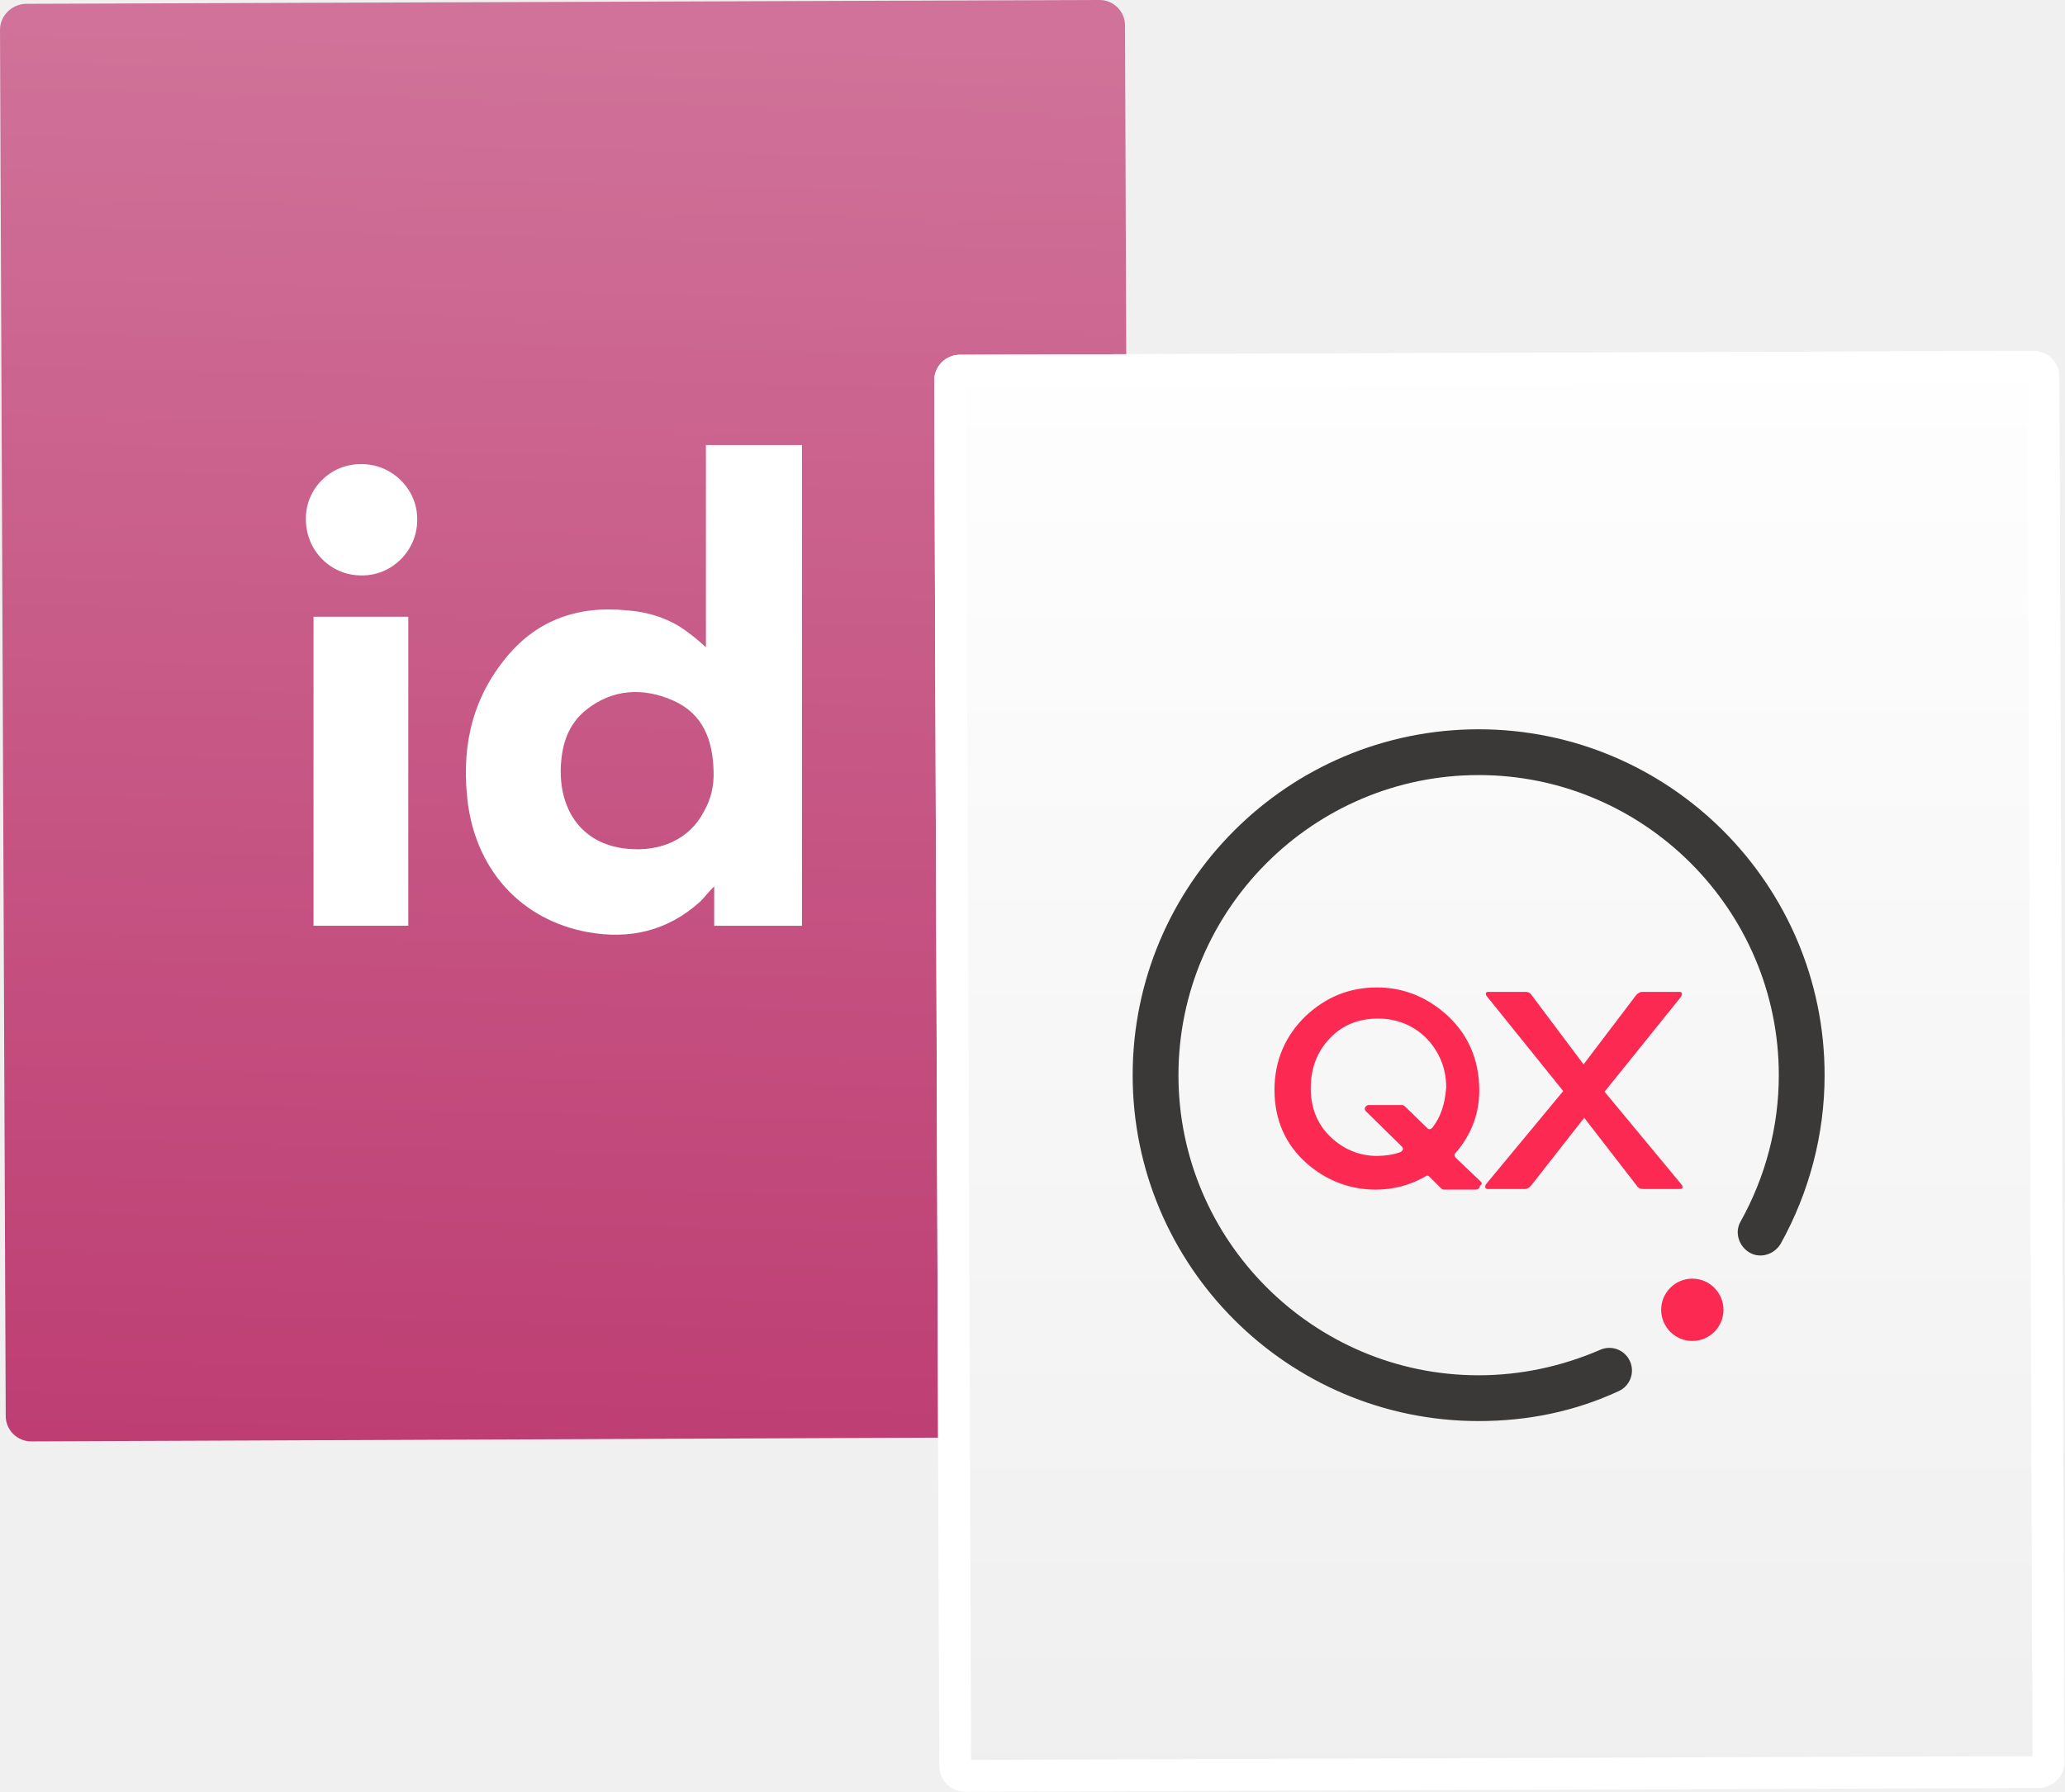
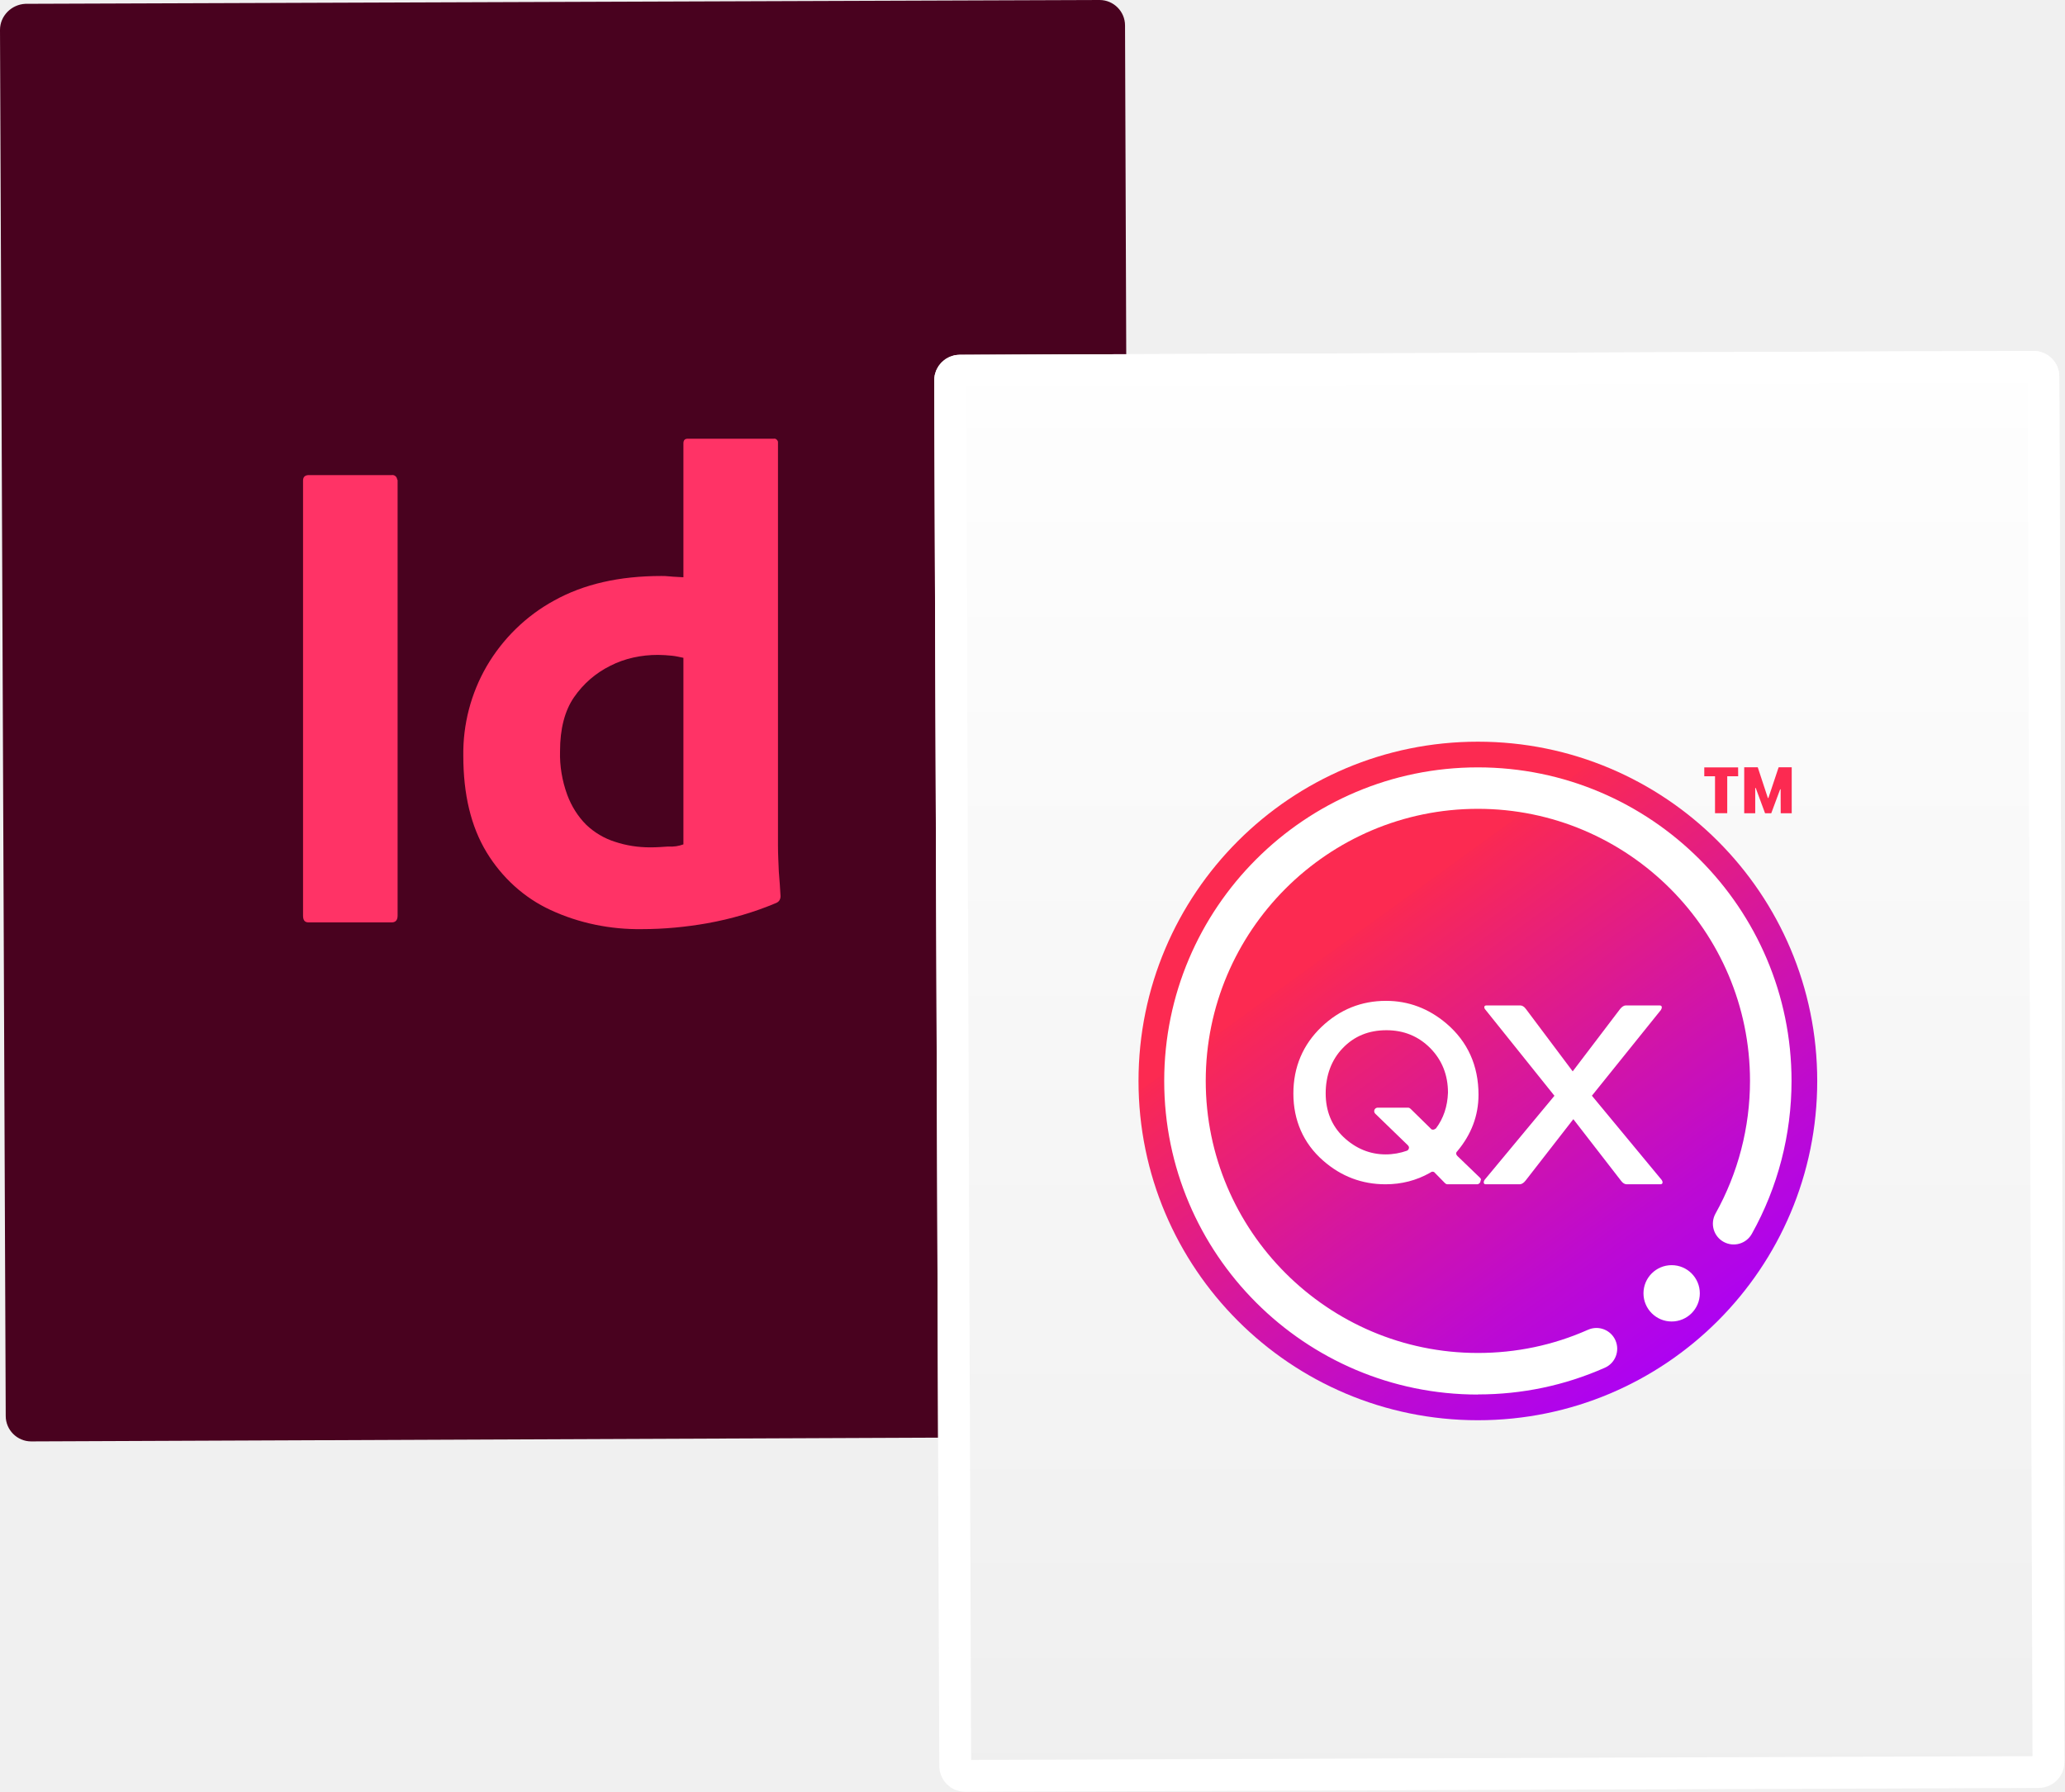
<svg xmlns="http://www.w3.org/2000/svg" version="1.1" id="Layer_1" x="0px" y="0px" viewBox="0 0 324.7 281.8" style="enable-background:new 0 0 324.7 281.8;" xml:space="preserve">
  <style type="text/css">
- 	.st0{fill:url(#Rectangle_89-3_1_);}
- 	.st1{fill:#FFFFFF;}
- 	.st2{fill:url(#SVGID_1_);}
- 	.st3{fill:none;stroke:#FFFFFF;stroke-width:5.01;stroke-miterlimit:4.01;}
- 	.st4{fill:#3B3838;}
- 	.st5{fill:#FC2952;}
+ 	.st0{fill:#49021F;}
+ 	.st1{fill:url(#SVGID_1_);}
+ 	.st2{fill:none;stroke:#FFFFFF;stroke-width:5.01;stroke-miterlimit:4.01;}
+ 	.st3{fill:url(#SVGID_00000150784550138297601330000002810813965095777926_);}
+ 	.st4{fill:#FFFFFF;}
+ 	.st5{fill:#FC2A51;}
+ 	.st6{fill:#FF3366;}
</style>
-   <linearGradient id="Rectangle_89-3_1_" gradientUnits="userSpaceOnUse" x1="28.347" y1="-28.981" x2="28.317" y2="-27.361" gradientTransform="matrix(176.9187 -0.6793 0.8678 226.0083 -4899.949 6573.531)">
-     <stop offset="0" style="stop-color:#D07299" />
-     <stop offset="1" style="stop-color:#B21D5A" />
-   </linearGradient>
  <path id="Rectangle_89-3" class="st0" d="M4,0.6L172.9,0c2.2,0,4,1.8,4,4l0.8,218c0,2.2-1.8,4-4,4L4.9,226.7c-2.2,0-4-1.8-4-4L0,4.7  C0,2.5,1.8,0.7,4,0.6z" />
-   <path class="st1" d="M111,101.8V70h15.1v75.6h-13.8v-6.2c-0.9,0.9-1.5,1.7-2.2,2.4c-5.1,4.6-11,6-17.7,4.8  c-10.3-1.9-17.3-9.5-18.8-20c-1.1-8.3,0.3-16,5.6-22.7c4.9-6.3,11.5-8.7,19.4-7.9c2.9,0.2,5.7,1,8.2,2.5  C108.2,99.4,109.6,100.5,111,101.8z M112.2,121.3c-0.1-4.8-1.6-9-6.3-11.1s-9.6-1.9-13.8,1.5c-2.7,2.2-3.7,5.2-3.9,8.6  c-0.4,6.6,2.9,12.5,10.5,13.2c5.3,0.5,9.8-1.6,12-5.9C111.8,125.7,112.3,123.5,112.2,121.3z" />
-   <path class="st1" d="M49.3,97h14.9v48.6H49.3V97z" />
-   <path class="st1" d="M56.9,73c4.8,0,8.8,4,8.7,8.8c0,4.8-4,8.8-8.8,8.7c-4.8,0-8.7-3.9-8.7-8.8C48,77,51.8,73.1,56.5,73  C56.6,73,56.8,73,56.9,73z" />
  <g id="Group_162">
    <g id="Rectangle_89-4">
-       <linearGradient id="SVGID_1_" gradientUnits="userSpaceOnUse" x1="28.338" y1="-29.051" x2="28.338" y2="-27.921" gradientTransform="matrix(176.9187 -0.6793 0.8678 226.0083 -4753.037 6628.707)">
+       <linearGradient id="SVGID_1_" gradientUnits="userSpaceOnUse" x1="326.648" y1="-30.198" x2="326.648" y2="-29.068" gradientTransform="matrix(176.9187 -0.6793 0.8678 226.0083 -57528.648 7090.496)">
        <stop offset="0" style="stop-color:#FFFFFF" />
        <stop offset="1" style="stop-color:#EEEEEE" />
      </linearGradient>
-       <path class="st2" d="M150.9,55.8l168.9-0.6c2.2,0,4,1.8,4,4l0.8,218c0,2.2-1.8,4-4,4l-168.9,0.6c-2.2,0-4-1.8-4-4l-0.8-218    C146.9,57.6,148.7,55.8,150.9,55.8z" />
-       <path class="st3" d="M150.9,58.3l168.9-0.6c0.8,0,1.5,0.7,1.5,1.5l0.8,218c0,0.8-0.7,1.5-1.5,1.5l-168.9,0.6    c-0.8,0-1.5-0.7-1.5-1.5l-0.8-218C149.4,59,150.1,58.3,150.9,58.3z" />
+       <path class="st1" d="M150.9,55.8l168.9-0.6c2.2,0,4,1.8,4,4l0.8,218c0,2.2-1.8,4-4,4l-168.9,0.6c-2.2,0-4-1.8-4-4l-0.8-218    C146.9,57.6,148.7,55.8,150.9,55.8z" />
+       <path class="st2" d="M150.9,58.3l168.9-0.6c0.8,0,1.5,0.7,1.5,1.5l0.8,218c0,0.8-0.7,1.5-1.5,1.5l-168.9,0.6    c-0.8,0-1.5-0.7-1.5-1.5l-0.8-218C149.4,59,150.1,58.3,150.9,58.3z" />
    </g>
  </g>
-   <g>
-     <g>
-       <path class="st4" d="M232.5,223.5c-30,0-54.4-24.4-54.4-54.4s24.4-54.4,54.4-54.4s54.4,24.4,54.4,54.4c0,9.3-2.4,18.4-6.9,26.5    c-1,1.7-3.2,2.4-4.9,1.4c-1.7-1-2.4-3.2-1.4-4.9c3.9-7,6-14.9,6-23c0-26-21.2-47.2-47.2-47.2s-47.2,21.2-47.2,47.2    s21.2,47.2,47.2,47.2c6.6,0,13.1-1.4,19.1-4c1.8-0.8,3.9,0,4.7,1.8c0.8,1.8,0,3.9-1.8,4.7C247.6,222,240.2,223.5,232.5,223.5" />
-       <path class="st5" d="M271,206c0,2.7-2.2,4.9-4.9,4.9c-2.7,0-4.9-2.2-4.9-4.9s2.2-4.9,4.9-4.9S271,203.3,271,206" />
-       <path class="st5" d="M232.9,185.9l-4-3.8c-0.1-0.1-0.2-0.3-0.2-0.4c0-0.2,0.1-0.3,0.2-0.4c2.5-2.9,3.7-6.2,3.7-9.8    c0-5-1.9-9.2-5.6-12.3c-3.1-2.6-6.6-3.9-10.5-3.9c-4.3,0-8,1.5-11.2,4.5c-3.2,3.1-4.9,7-4.9,11.6c0,4.7,1.7,8.6,5.1,11.6    c3.1,2.7,6.8,4.1,10.8,4.1c2.8,0,5.4-0.7,7.7-2c0.2-0.1,0.3-0.2,0.4-0.2c0.2,0,0.3,0.1,0.4,0.2l1.8,1.8c0.1,0.1,0.3,0.2,0.4,0.2    h5.1c0.3,0,0.6-0.3,0.6-0.6C233.1,186.2,233,186.1,232.9,185.9 M225.2,177.4c-0.1,0.1-0.3,0.2-0.4,0.2c-0.2,0-0.3-0.1-0.4-0.2    l-3.5-3.4c-0.1-0.1-0.3-0.2-0.4-0.2h-5.3c-0.3,0-0.6,0.3-0.6,0.6c0,0.2,0.1,0.3,0.2,0.4l5.6,5.5c0.1,0.1,0.2,0.3,0.2,0.4    c0,0.2-0.2,0.4-0.4,0.5c-1.1,0.4-2.4,0.6-3.7,0.6c-2.7,0-5.2-1-7.3-3c-2-1.9-3.1-4.5-3.1-7.6c0-3.2,1-5.8,3-7.9    c2-2.1,4.5-3.1,7.6-3.1c3,0,5.6,1.1,7.6,3.1c2,2.1,3.1,4.7,3.1,7.7C227.2,173.6,226.6,175.6,225.2,177.4" />
-       <path class="st5" d="M264.4,186.3l-12.1-14.6l12-14.9c0.2-0.3,0.3-0.8-0.2-0.8h-5.9c-0.3,0-0.7,0.2-1,0.6l-8.2,10.8l-8.1-10.8    c-0.3-0.5-0.7-0.6-1-0.6H234c-0.5,0-0.4,0.5-0.2,0.7l12,14.9l-12.1,14.6c-0.2,0.2-0.3,0.8,0.2,0.8h5.9c0.3,0,0.7-0.2,1-0.6    l8.3-10.6l8.2,10.6c0.3,0.5,0.7,0.6,1,0.6h5.9C264.7,187,264.6,186.5,264.4,186.3" />
+   <linearGradient id="SVGID_00000086682167057850315720000009081140953698832310_" gradientUnits="userSpaceOnUse" x1="195.573" y1="-138.739" x2="291.655" y2="-6.261" gradientTransform="matrix(1 0 0 1 0 258)">
+     <stop offset="0.2" style="stop-color:#FC2A51" />
+     <stop offset="0.2" style="stop-color:#FA2953" />
+     <stop offset="0.41" style="stop-color:#D7179C" />
+     <stop offset="0.58" style="stop-color:#BD0AD1" />
+     <stop offset="0.71" style="stop-color:#AD02F2" />
+     <stop offset="0.78" style="stop-color:#A700FF" />
+   </linearGradient>
+   <circle style="fill:url(#SVGID_00000086682167057850315720000009081140953698832310_);" cx="232.38" cy="170.01" r="53.36" />
+   <path class="st4" d="M232.38,219.33c-27.2,0-49.32-22.12-49.32-49.32s22.12-49.32,49.32-49.32s49.32,22.12,49.32,49.32  c0,8.41-2.15,16.73-6.24,24.04c-0.88,1.58-2.87,2.14-4.45,1.26c-1.58-0.88-2.14-2.87-1.26-4.45c3.54-6.34,5.42-13.55,5.42-20.86  c0-23.59-19.2-42.79-42.79-42.79s-42.79,19.2-42.79,42.79s19.2,42.79,42.79,42.79c6.02,0,11.86-1.22,17.32-3.65  c1.65-0.73,3.58,0.01,4.31,1.66c0.73,1.65-0.01,3.58-1.66,4.31c-6.3,2.79-13.01,4.2-19.95,4.2L232.38,219.33z" />
+   <path class="st4" d="M267.28,203.41c0,2.44-1.98,4.43-4.43,4.43s-4.43-1.99-4.43-4.43s1.98-4.43,4.43-4.43  S267.28,200.97,267.28,203.41" />
+   <path class="st4" d="M225.74,177.49c-0.11,0.11-0.29,0.18-0.41,0.18c-0.15,0-0.29-0.05-0.37-0.18l-3.16-3.1  c-0.08-0.08-0.23-0.18-0.37-0.18h-4.8c-0.29,0-0.55,0.23-0.55,0.55c0,0.14,0.05,0.29,0.18,0.41l5.11,4.95  c0.08,0.08,0.18,0.23,0.18,0.37c0,0.21-0.14,0.41-0.32,0.49c-1.04,0.37-2.17,0.58-3.36,0.58c-2.46,0-4.72-0.93-6.63-2.74  c-1.85-1.77-2.79-4.09-2.79-6.86s0.89-5.27,2.69-7.12c1.8-1.88,4.09-2.81,6.86-2.81s5.04,0.96,6.89,2.81  c1.85,1.88,2.79,4.23,2.79,7.01c-0.08,2.17-0.7,4.05-1.91,5.65 M232.75,185.27l-3.6-3.47c-0.08-0.08-0.18-0.23-0.18-0.37  s0.05-0.26,0.15-0.34c2.22-2.64,3.36-5.61,3.36-8.92c0-4.57-1.7-8.34-5.04-11.19c-2.79-2.37-5.97-3.57-9.5-3.57  c-3.88,0-7.27,1.36-10.14,4.09c-2.92,2.79-4.43,6.31-4.43,10.49s1.56,7.82,4.67,10.54c2.84,2.5,6.13,3.73,9.81,3.73  c2.53,0,4.87-0.6,6.99-1.8c0.15-0.08,0.23-0.18,0.41-0.18c0.15,0,0.29,0.05,0.37,0.18l1.59,1.62c0.08,0.08,0.23,0.18,0.37,0.18h4.67  c0.29,0,0.55-0.26,0.55-0.55C232.92,185.53,232.86,185.4,232.75,185.27" />
+   <path class="st4" d="M261.29,185.59l-10.98-13.26l10.86-13.5c0.16-0.25,0.25-0.7-0.21-0.7h-5.32c-0.29,0-0.62,0.21-0.91,0.58  l-7.44,9.79l-7.34-9.79c-0.29-0.41-0.62-0.58-0.91-0.58h-5.32c-0.45,0-0.37,0.45-0.16,0.66l10.86,13.55l-10.98,13.22  c-0.16,0.21-0.25,0.7,0.16,0.7h5.37c0.29,0,0.62-0.21,0.91-0.58l7.51-9.66l7.48,9.66c0.29,0.41,0.62,0.58,0.91,0.58h5.32  C261.53,186.25,261.45,185.79,261.29,185.59" />
+   <path class="st5" d="M273.31,122.09h-1.72v5.81h-1.92v-5.81h-1.69v-1.4h5.32C273.31,120.69,273.31,122.09,273.31,122.09z   M279.99,124.14h-0.08l-1.4,3.77h-0.97l-1.47-3.98h-0.08v3.98h-1.73v-7.23h2.13l1.59,4.83h0.08l1.61-4.83h2.06v7.23H280  C279.99,127.92,279.99,124.14,279.99,124.14z" />
+   <g id="Outlined_Mnemonics_Logos_00000075846217976536928320000010735043879677036462_">
+     <g id="Id_00000030445954000841465560000014394636924194648744_">
+       <path class="st6" d="M62.52,75.59V144c0,0.73-0.33,1.07-0.93,1.07H48.52c-0.6,0-0.87-0.33-0.87-1.07V75.59    c0-0.6,0.33-0.87,0.93-0.87h13c0.4-0.07,0.8,0.2,0.87,0.67C62.52,75.46,62.52,75.53,62.52,75.59z" />
+       <path class="st6" d="M100.92,146.13c-4.93,0.07-9.87-0.93-14.33-3c-4.2-1.93-7.67-5.13-10.07-9.07c-2.47-4.07-3.67-9.13-3.67-15.2    c-0.07-4.93,1.2-9.8,3.67-14.07c2.53-4.33,6.2-7.93,10.6-10.33c4.67-2.6,10.27-3.87,16.87-3.87c0.33,0,0.8,0,1.4,0.07    c0.6,0.07,1.27,0.07,2.07,0.13V69.73c0-0.47,0.2-0.73,0.67-0.73h13.53c0.33-0.07,0.6,0.2,0.67,0.47c0,0.07,0,0.13,0,0.13v63.47    c0,1.2,0.07,2.53,0.13,4c0.13,1.4,0.2,2.73,0.27,3.87c0,0.47-0.2,0.87-0.67,1.07c-3.47,1.47-7.13,2.53-10.87,3.2    C107.86,145.8,104.39,146.13,100.92,146.13z M107.46,132.8v-29.34c-0.6-0.13-1.2-0.27-1.8-0.33c-0.73-0.07-1.47-0.13-2.2-0.13    c-2.6,0-5.2,0.53-7.53,1.73c-2.27,1.13-4.2,2.8-5.67,4.93c-1.47,2.13-2.2,5-2.2,8.47c-0.07,2.33,0.33,4.67,1.13,6.87    c0.67,1.8,1.67,3.4,3,4.73c1.27,1.2,2.8,2.13,4.53,2.67c1.8,0.6,3.67,0.87,5.53,0.87c1,0,1.93-0.07,2.8-0.13    C105.93,133.2,106.73,133.07,107.46,132.8z" />
    </g>
  </g>
</svg>
